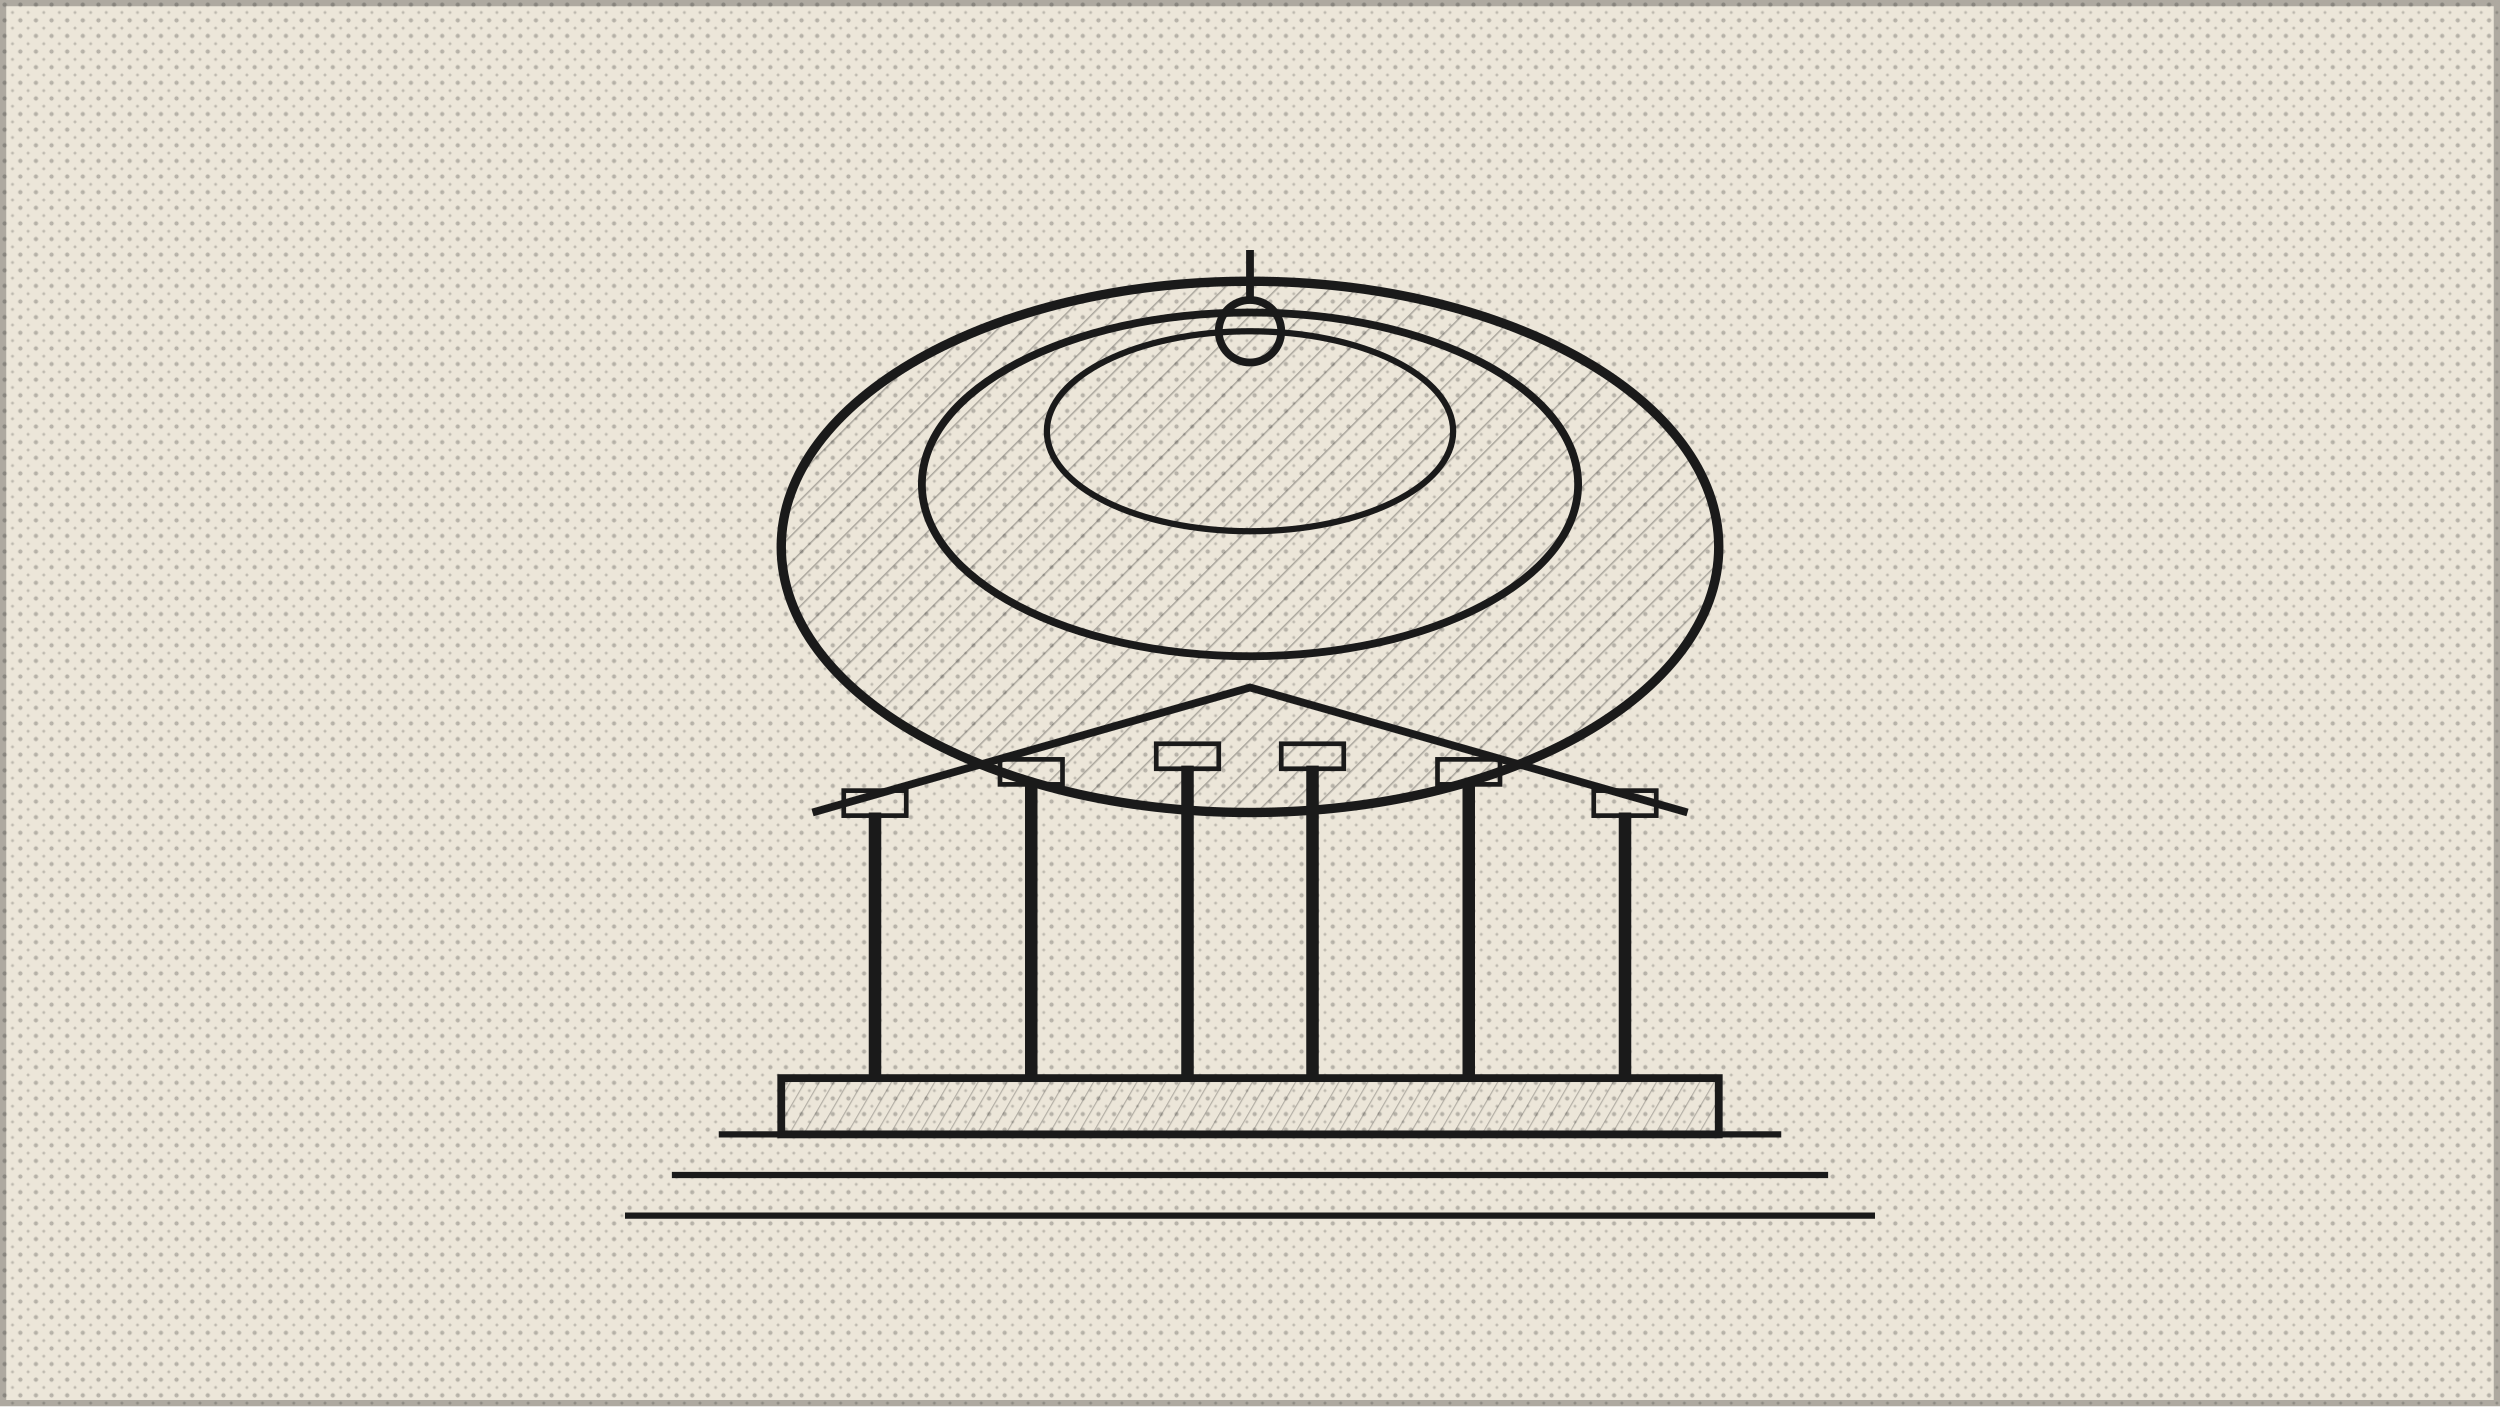
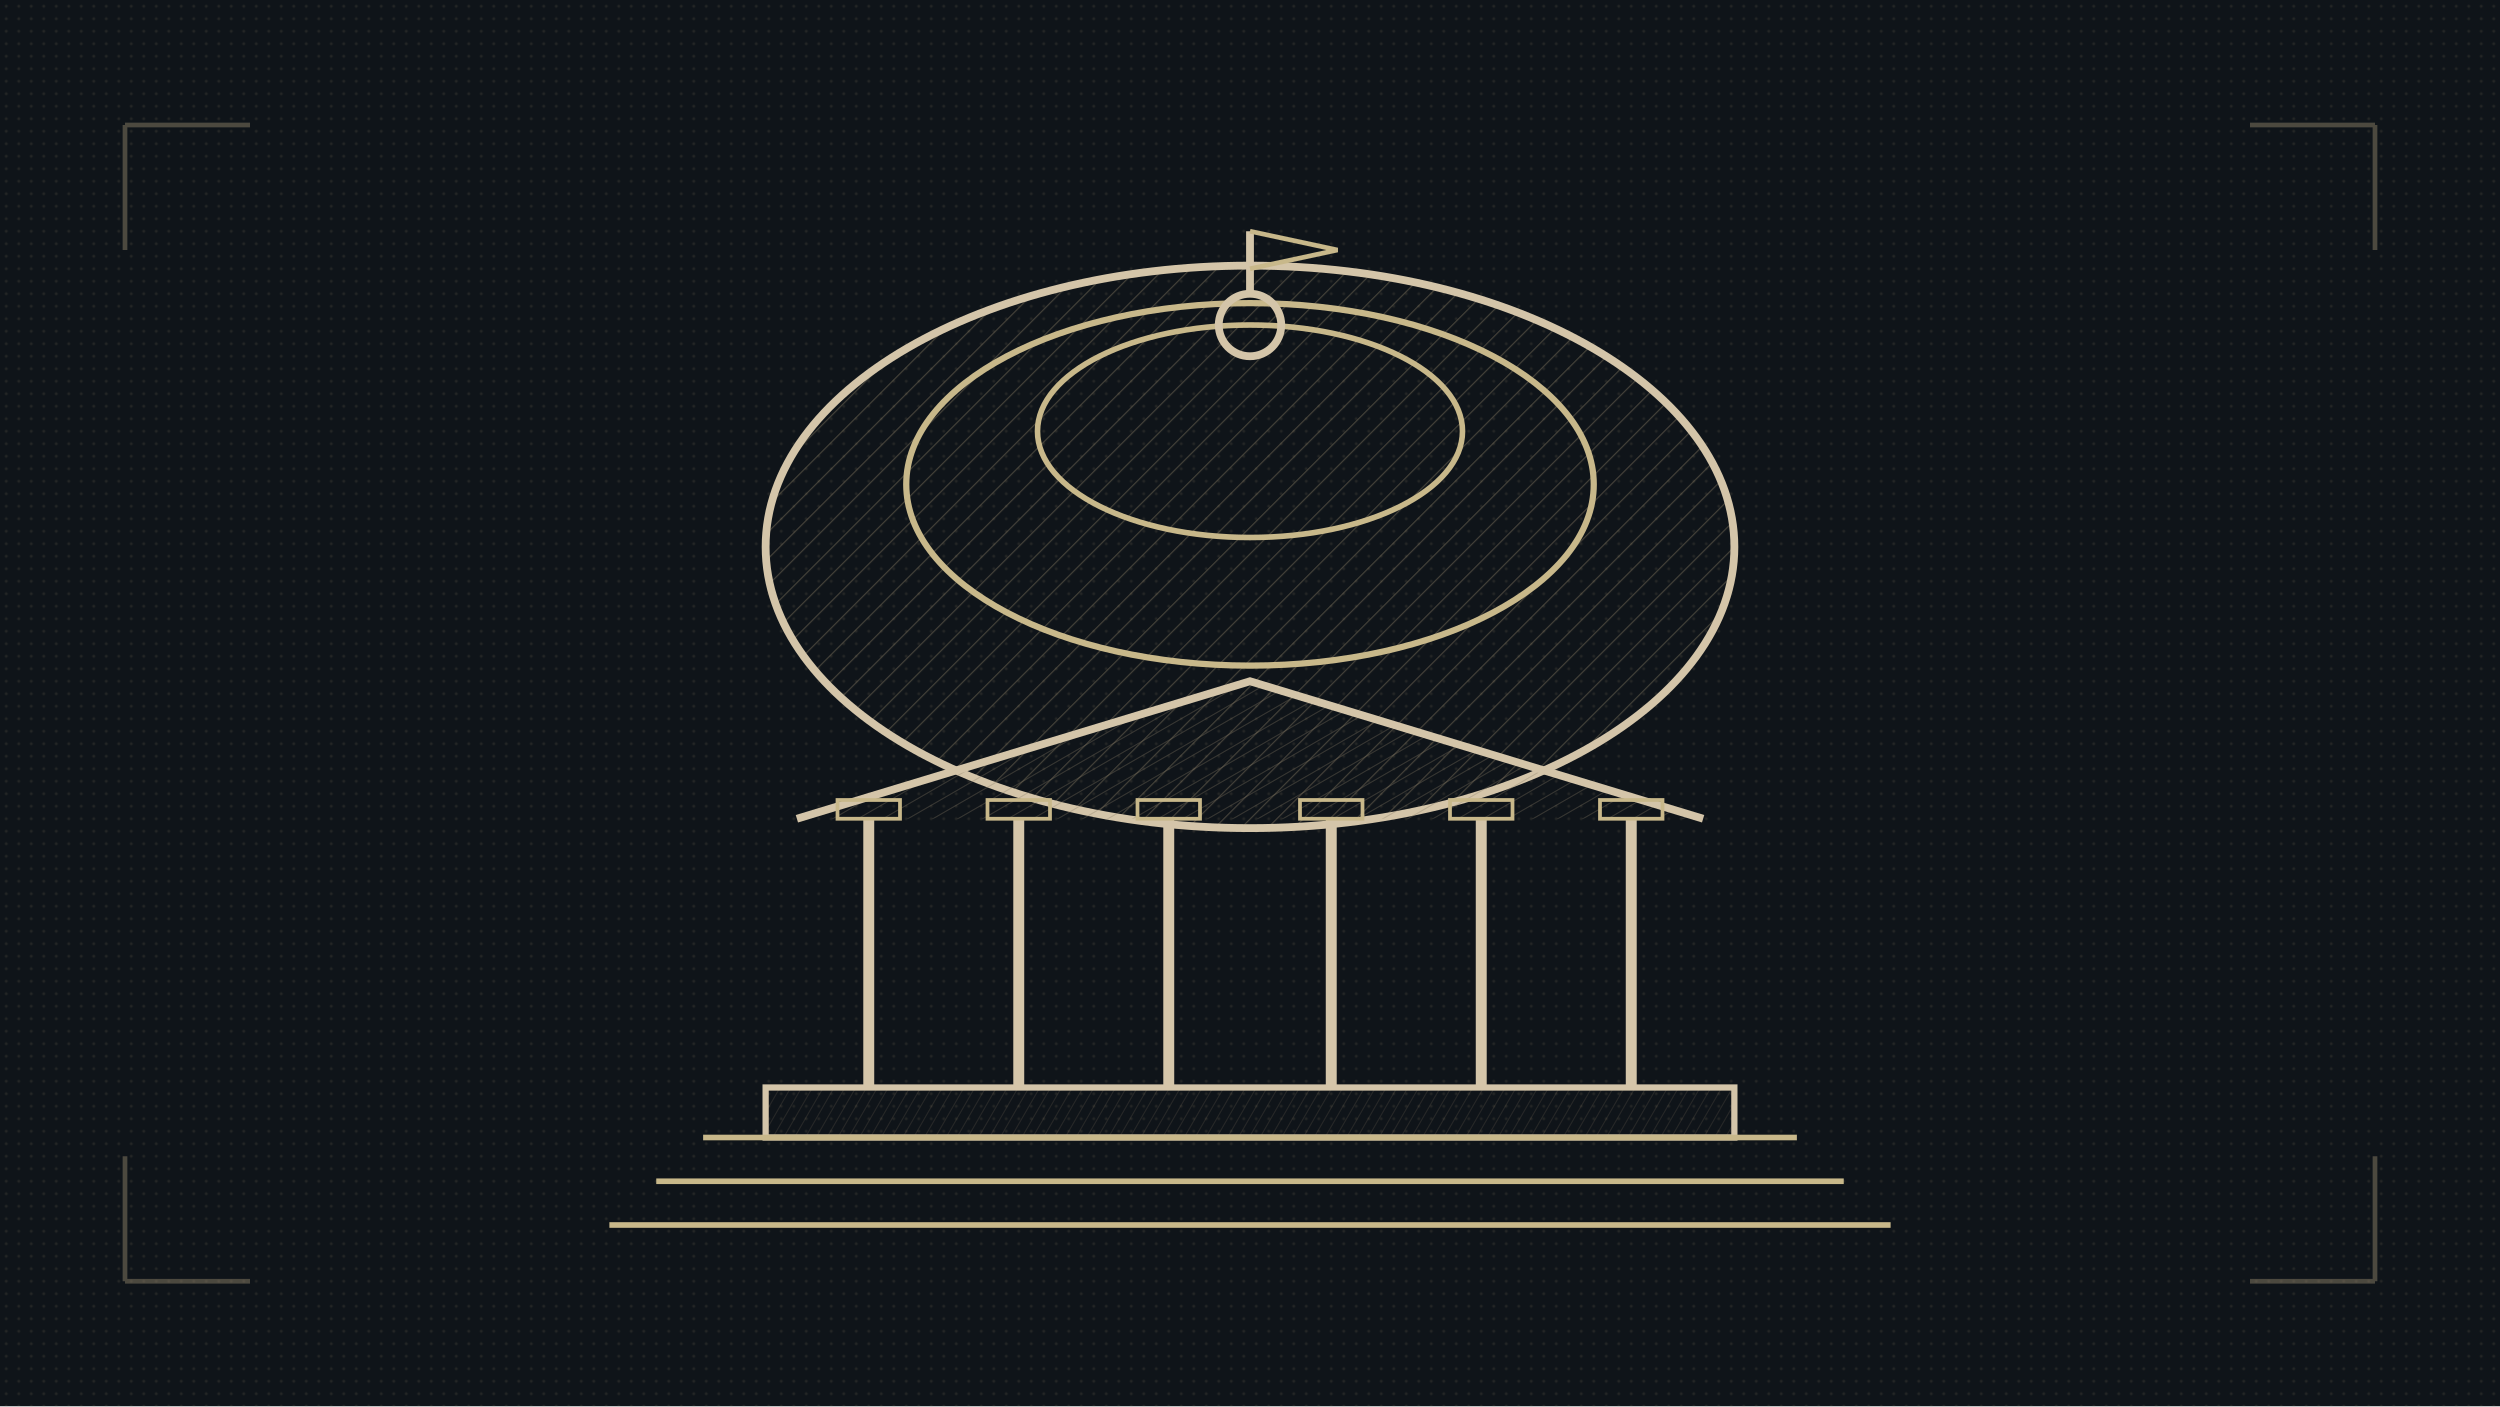
<svg xmlns="http://www.w3.org/2000/svg" viewBox="0 0 800 450" width="800" height="450">
  <defs>
    <pattern id="crosshatch" width="6" height="6" patternUnits="userSpaceOnUse" patternTransform="rotate(45)">
-       <line x1="0" y1="0" x2="0" y2="6" stroke="#1a1a1a" stroke-width="1" opacity="0.3" />
+       <line x1="0" y1="0" x2="0" y2="6" stroke="#8a7d65" stroke-width="0.8" opacity="0.4" />
    </pattern>
-     <pattern id="stipple" width="5" height="5" patternUnits="userSpaceOnUse">
-       <circle cx="1.5" cy="1.5" r="0.7" fill="#1a1a1a" opacity="0.25" />
-       <circle cx="4" cy="4" r="0.5" fill="#1a1a1a" opacity="0.2" />
+     <pattern id="stipple" width="4" height="4" patternUnits="userSpaceOnUse">
+       <circle cx="2" cy="2" r="0.5" fill="#8a7d65" opacity="0.15" />
    </pattern>
-     <pattern id="hatch" width="4" height="4" patternUnits="userSpaceOnUse" patternTransform="rotate(30)">
-       <line x1="0" y1="0" x2="0" y2="4" stroke="#1a1a1a" stroke-width="0.8" opacity="0.25" />
+     <pattern id="hatch" width="4" height="4" patternUnits="userSpaceOnUse" patternTransform="rotate(60)">
+       <line x1="0" y1="0" x2="0" y2="4" stroke="#8a7d65" stroke-width="0.6" opacity="0.35" />
+     </pattern>
+     <pattern id="engrave" width="3" height="3" patternUnits="userSpaceOnUse" patternTransform="rotate(30)">
+       <line x1="0" y1="0" x2="0" y2="3" stroke="#8a7d65" stroke-width="0.4" opacity="0.3" />
    </pattern>
  </defs>
-   <rect width="800" height="450" fill="#ece6d9" />
+   <rect width="800" height="450" fill="#0f1419" />
  <rect width="800" height="450" fill="url(#stipple)" />
-   <rect x="1" y="1" width="798" height="448" fill="none" stroke="#1a1a1a" stroke-width="2" opacity="0.3" />
-   <ellipse cx="400" cy="175" rx="150" ry="85" fill="url(#crosshatch)" stroke="#1a1a1a" stroke-width="3" />
-   <ellipse cx="400" cy="155" rx="105" ry="55" fill="none" stroke="#1a1a1a" stroke-width="2.5" />
-   <ellipse cx="400" cy="138" rx="65" ry="32" fill="none" stroke="#1a1a1a" stroke-width="2" />
-   <circle cx="400" cy="106" r="10" fill="none" stroke="#1a1a1a" stroke-width="2.5" />
-   <line x1="400" y1="96" x2="400" y2="80" stroke="#1a1a1a" stroke-width="2.5" />
-   <line x1="280" y1="260" x2="280" y2="345" stroke="#1a1a1a" stroke-width="4" />
-   <line x1="330" y1="250" x2="330" y2="345" stroke="#1a1a1a" stroke-width="4" />
-   <line x1="380" y1="245" x2="380" y2="345" stroke="#1a1a1a" stroke-width="4" />
-   <line x1="420" y1="245" x2="420" y2="345" stroke="#1a1a1a" stroke-width="4" />
-   <line x1="470" y1="250" x2="470" y2="345" stroke="#1a1a1a" stroke-width="4" />
-   <line x1="520" y1="260" x2="520" y2="345" stroke="#1a1a1a" stroke-width="4" />
-   <rect x="270" y="253" width="20" height="8" fill="none" stroke="#1a1a1a" stroke-width="1.5" />
-   <rect x="320" y="243" width="20" height="8" fill="none" stroke="#1a1a1a" stroke-width="1.5" />
-   <rect x="370" y="238" width="20" height="8" fill="none" stroke="#1a1a1a" stroke-width="1.5" />
-   <rect x="410" y="238" width="20" height="8" fill="none" stroke="#1a1a1a" stroke-width="1.5" />
-   <rect x="460" y="243" width="20" height="8" fill="none" stroke="#1a1a1a" stroke-width="1.5" />
-   <rect x="510" y="253" width="20" height="8" fill="none" stroke="#1a1a1a" stroke-width="1.5" />
-   <rect x="250" y="345" width="300" height="18" fill="url(#hatch)" stroke="#1a1a1a" stroke-width="2.5" />
-   <line x1="230" y1="363" x2="570" y2="363" stroke="#1a1a1a" stroke-width="2" />
-   <line x1="215" y1="376" x2="585" y2="376" stroke="#1a1a1a" stroke-width="2" />
-   <line x1="200" y1="389" x2="600" y2="389" stroke="#1a1a1a" stroke-width="2" />
-   <path d="M 260 260 L 400 220 L 540 260" fill="none" stroke="#1a1a1a" stroke-width="2.5" />
+   <ellipse cx="400" cy="175" rx="155" ry="90" fill="url(#crosshatch)" stroke="#d4c5a9" stroke-width="2.5" />
+   <ellipse cx="400" cy="155" rx="110" ry="58" fill="none" stroke="#c8b88a" stroke-width="2" />
+   <ellipse cx="400" cy="138" rx="68" ry="34" fill="none" stroke="#c8b88a" stroke-width="1.8" />
+   <circle cx="400" cy="104" r="10" fill="none" stroke="#d4c5a9" stroke-width="2.5" />
+   <line x1="400" y1="94" x2="400" y2="74" stroke="#d4c5a9" stroke-width="2.5" />
+   <path d="M 400 74 L 428 80 L 400 86" fill="none" stroke="#c8b88a" stroke-width="1.5" />
+   <path d="M 255 262 L 400 218 L 545 262" fill="url(#hatch)" stroke="#d4c5a9" stroke-width="2.5" />
+   <line x1="278" y1="262" x2="278" y2="348" stroke="#d4c5a9" stroke-width="3.5" />
+   <line x1="326" y1="262" x2="326" y2="348" stroke="#d4c5a9" stroke-width="3.5" />
+   <line x1="374" y1="262" x2="374" y2="348" stroke="#d4c5a9" stroke-width="3.5" />
+   <line x1="426" y1="262" x2="426" y2="348" stroke="#d4c5a9" stroke-width="3.5" />
+   <line x1="474" y1="262" x2="474" y2="348" stroke="#d4c5a9" stroke-width="3.5" />
+   <line x1="522" y1="262" x2="522" y2="348" stroke="#d4c5a9" stroke-width="3.5" />
+   <rect x="268" y="256" width="20" height="6" fill="none" stroke="#c8b88a" stroke-width="1.2" />
+   <rect x="316" y="256" width="20" height="6" fill="none" stroke="#c8b88a" stroke-width="1.2" />
+   <rect x="364" y="256" width="20" height="6" fill="none" stroke="#c8b88a" stroke-width="1.2" />
+   <rect x="416" y="256" width="20" height="6" fill="none" stroke="#c8b88a" stroke-width="1.2" />
+   <rect x="464" y="256" width="20" height="6" fill="none" stroke="#c8b88a" stroke-width="1.2" />
+   <rect x="512" y="256" width="20" height="6" fill="none" stroke="#c8b88a" stroke-width="1.2" />
+   <rect x="245" y="348" width="310" height="16" fill="url(#engrave)" stroke="#d4c5a9" stroke-width="2" />
+   <line x1="225" y1="364" x2="575" y2="364" stroke="#c8b88a" stroke-width="1.8" />
+   <line x1="210" y1="378" x2="590" y2="378" stroke="#c8b88a" stroke-width="1.8" />
+   <line x1="195" y1="392" x2="605" y2="392" stroke="#c8b88a" stroke-width="1.8" />
+   <path d="M 40 40 L 80 40 M 40 40 L 40 80" stroke="#8a7d65" stroke-width="1.5" opacity="0.5" />
+   <path d="M 760 40 L 720 40 M 760 40 L 760 80" stroke="#8a7d65" stroke-width="1.5" opacity="0.5" />
+   <path d="M 40 410 L 80 410 M 40 410 L 40 370" stroke="#8a7d65" stroke-width="1.5" opacity="0.5" />
+   <path d="M 760 410 L 720 410 M 760 410 L 760 370" stroke="#8a7d65" stroke-width="1.5" opacity="0.5" />
</svg>
